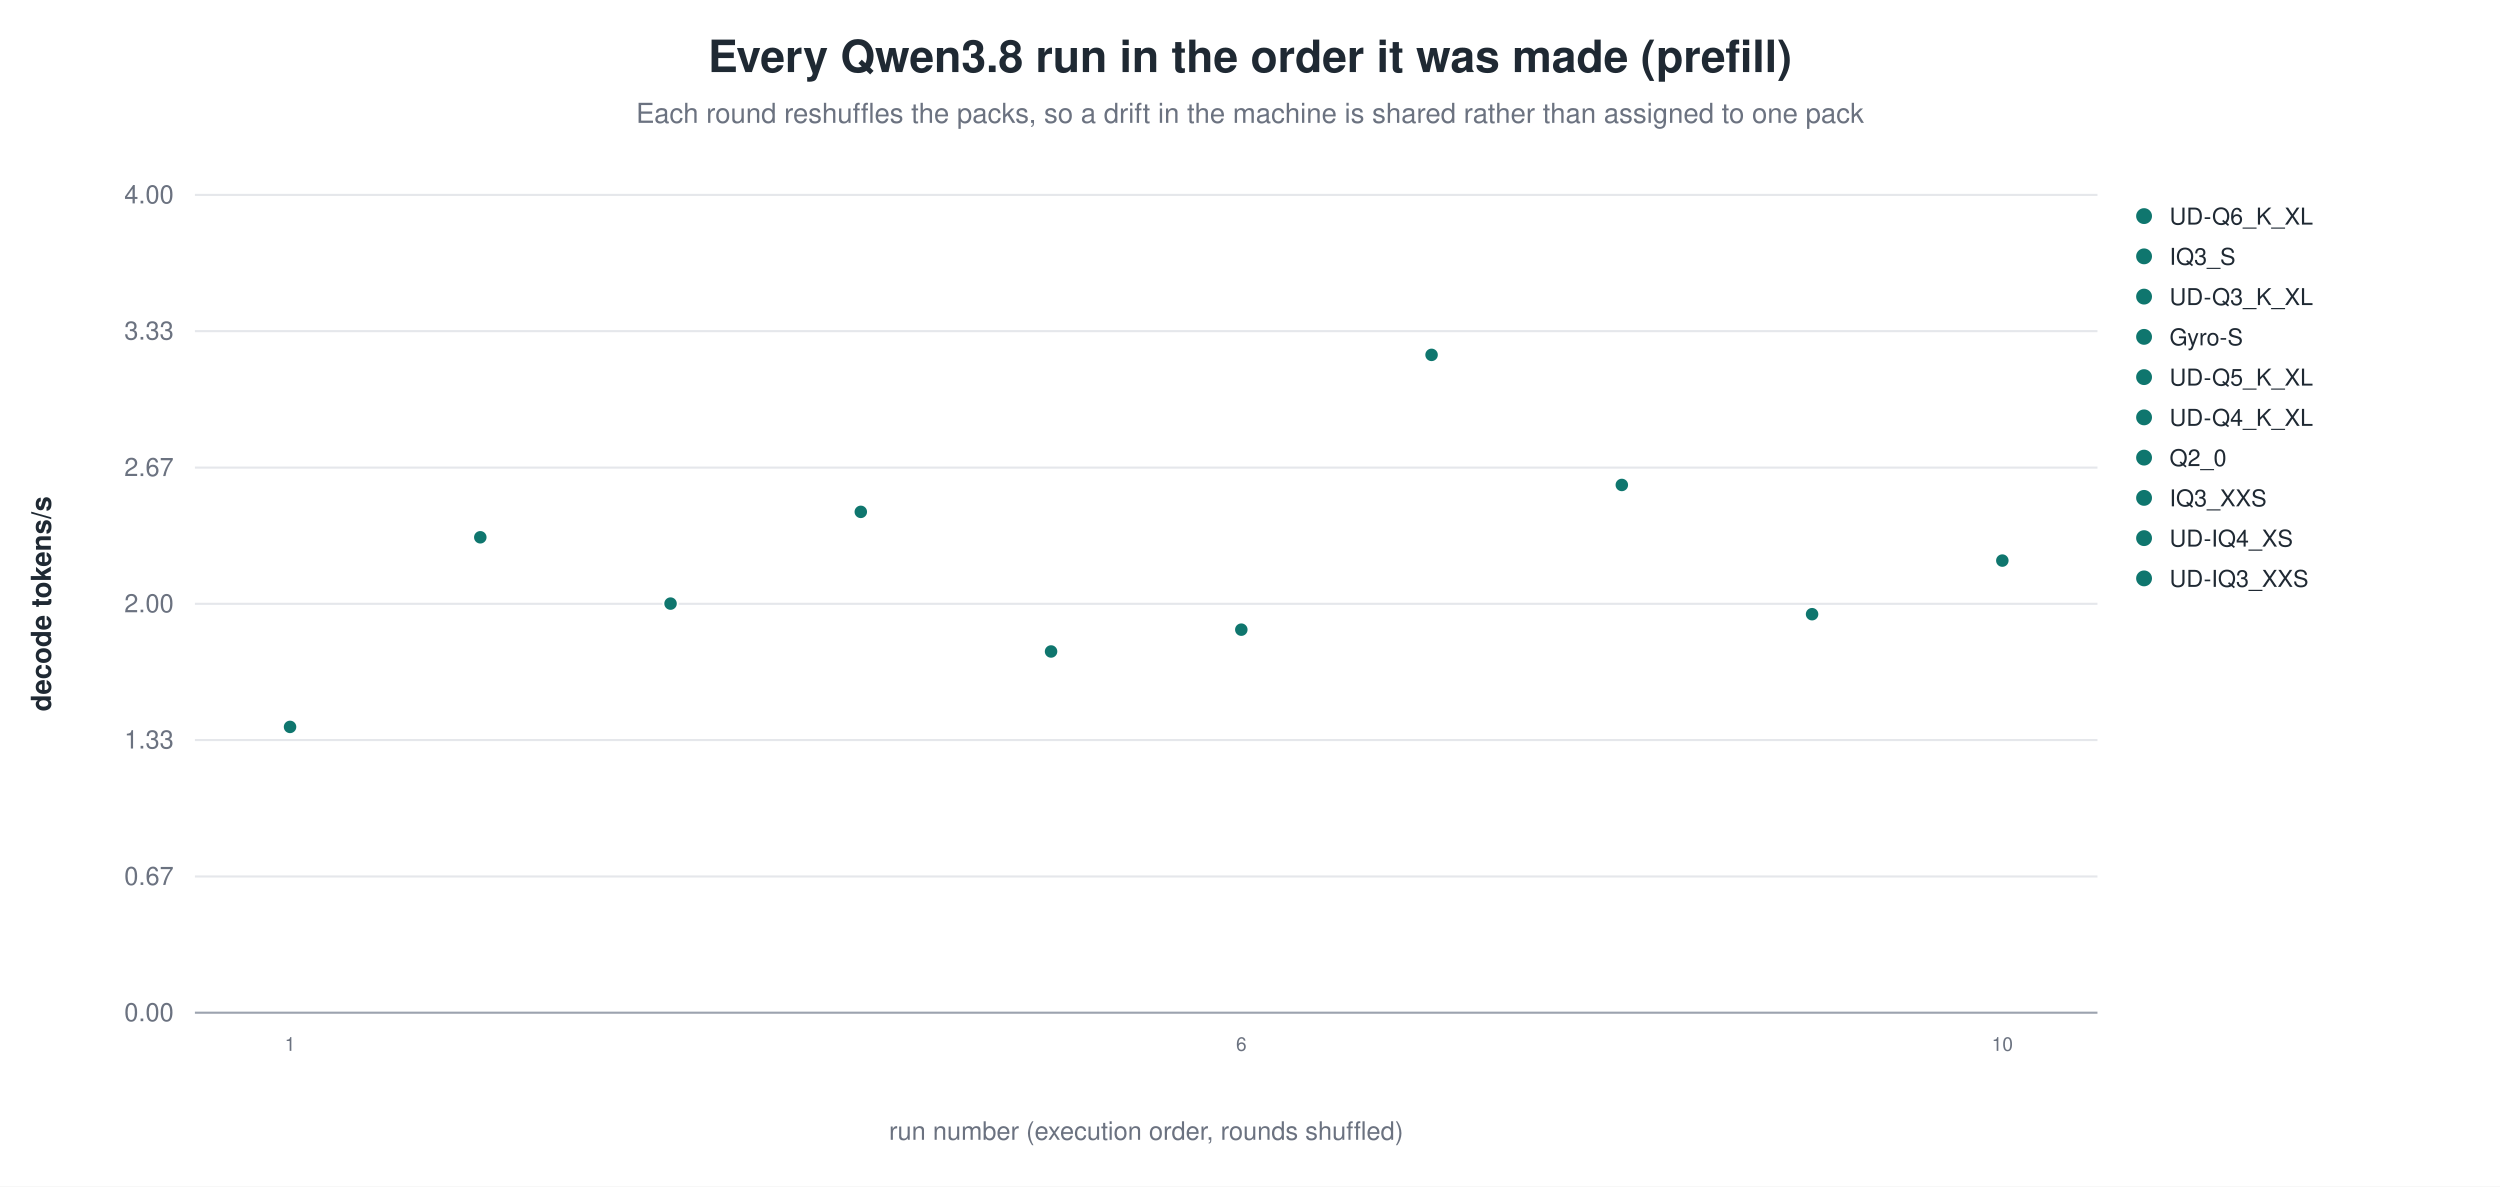
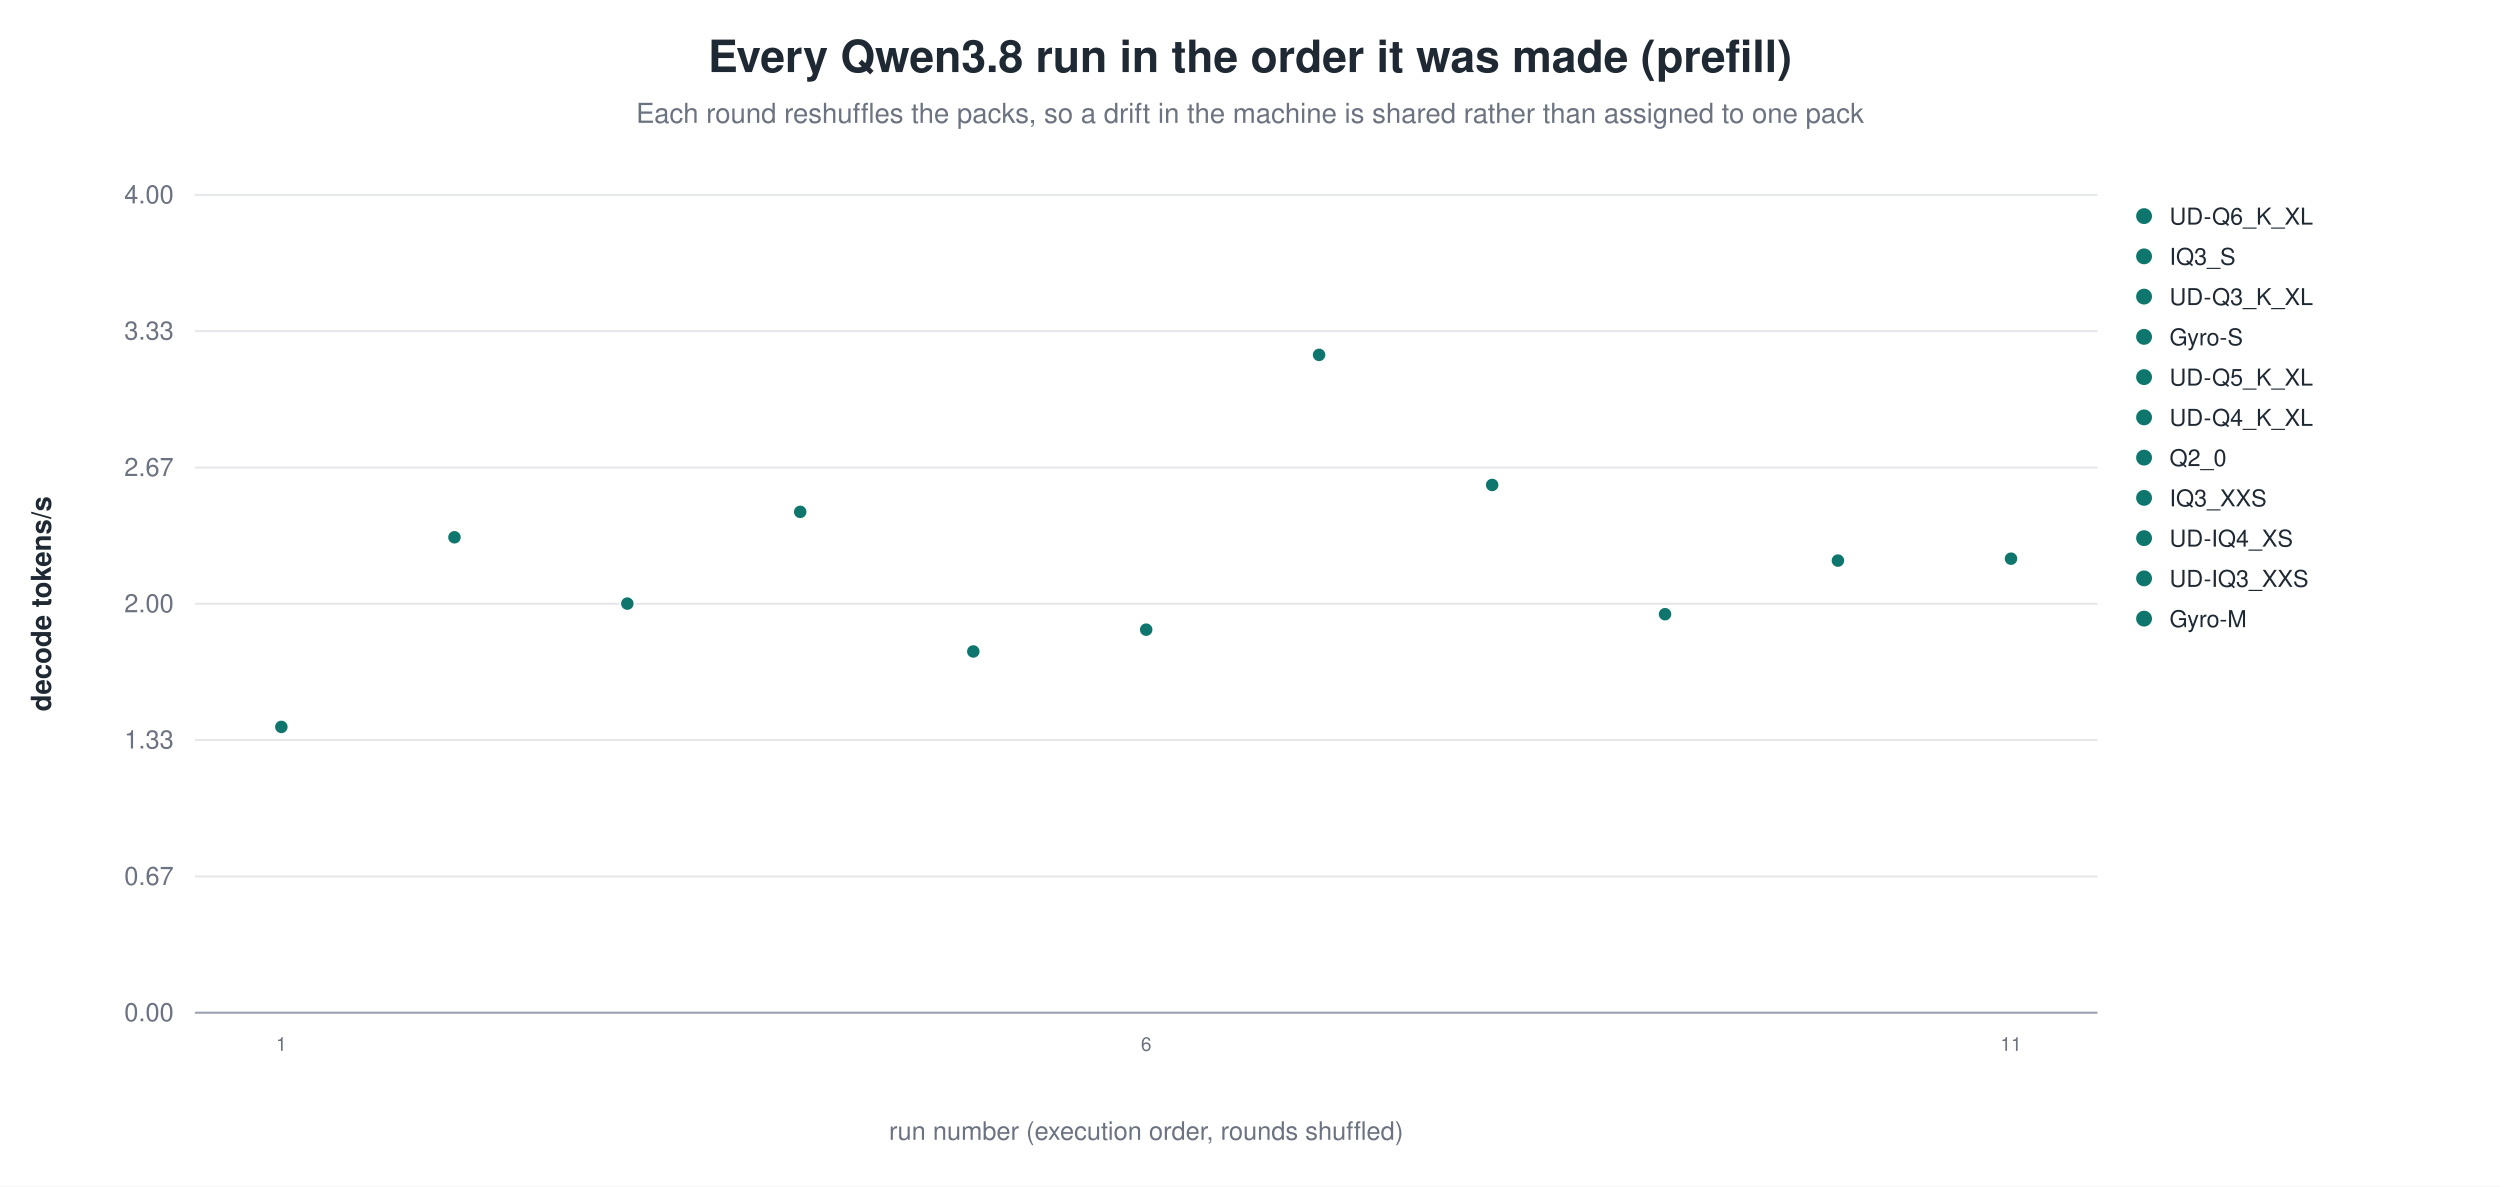
<svg xmlns="http://www.w3.org/2000/svg" width="1180" height="560" viewBox="0 0 1180 560" role="img" aria-label="Every Qwen3.8 run in the order it was made (prefill)">
  <rect width="1180" height="560" fill="white" />
  <text x="590.0" y="34" text-anchor="middle" font-family="Helvetica, Arial, sans-serif" font-size="21" font-weight="600" fill="#1f2933">Every Qwen3.8 run in the order it was made (prefill)</text>
  <text x="590.0" y="58" text-anchor="middle" font-family="Helvetica, Arial, sans-serif" font-size="13" fill="#6b7280">Each round reshuffles the packs, so a drift in the machine is shared rather than assigned to one pack</text>
  <line x1="92.0" y1="478.0" x2="990.0" y2="478.0" stroke="#9ca3af" stroke-width="1.0" />
  <text x="82.0" y="482.0" text-anchor="end" font-family="Helvetica, Arial, sans-serif" font-size="12" fill="#6b7280" font-weight="400">0.00</text>
  <line x1="92.0" y1="413.7" x2="990.0" y2="413.7" stroke="#e5e7eb" stroke-width="1.0" />
  <text x="82.0" y="417.7" text-anchor="end" font-family="Helvetica, Arial, sans-serif" font-size="12" fill="#6b7280" font-weight="400">0.67</text>
  <line x1="92.0" y1="349.3" x2="990.0" y2="349.3" stroke="#e5e7eb" stroke-width="1.0" />
  <text x="82.0" y="353.3" text-anchor="end" font-family="Helvetica, Arial, sans-serif" font-size="12" fill="#6b7280" font-weight="400">1.33</text>
  <line x1="92.0" y1="285.0" x2="990.0" y2="285.0" stroke="#e5e7eb" stroke-width="1.0" />
  <text x="82.0" y="289.0" text-anchor="end" font-family="Helvetica, Arial, sans-serif" font-size="12" fill="#6b7280" font-weight="400">2.00</text>
  <line x1="92.0" y1="220.7" x2="990.0" y2="220.7" stroke="#e5e7eb" stroke-width="1.0" />
  <text x="82.0" y="224.7" text-anchor="end" font-family="Helvetica, Arial, sans-serif" font-size="12" fill="#6b7280" font-weight="400">2.67</text>
  <line x1="92.0" y1="156.3" x2="990.0" y2="156.3" stroke="#e5e7eb" stroke-width="1.0" />
  <text x="82.0" y="160.3" text-anchor="end" font-family="Helvetica, Arial, sans-serif" font-size="12" fill="#6b7280" font-weight="400">3.33</text>
  <line x1="92.0" y1="92.0" x2="990.0" y2="92.0" stroke="#e5e7eb" stroke-width="1.0" />
  <text x="82.0" y="96.0" text-anchor="end" font-family="Helvetica, Arial, sans-serif" font-size="12" fill="#6b7280" font-weight="400">4.00</text>
  <text x="24.0" y="285.0" text-anchor="middle" font-family="Helvetica, Arial, sans-serif" font-size="13" fill="#1f2933" font-weight="600" transform="rotate(-90.0 24.0 285.0)">decode tokens/s</text>
-   <circle cx="136.9" cy="343.1" r="3.4" fill="#0f766e" stroke="white" stroke-width="0.9" opacity="1.00" />
-   <text x="136.9" y="496.0" text-anchor="middle" font-family="Helvetica, Arial, sans-serif" font-size="9" fill="#6b7280" font-weight="400">1</text>
-   <circle cx="226.7" cy="253.6" r="3.4" fill="#0f766e" stroke="white" stroke-width="0.9" opacity="1.00" />
-   <circle cx="316.5" cy="284.9" r="3.4" fill="#0f766e" stroke="white" stroke-width="0.9" opacity="1.00" />
-   <circle cx="406.3" cy="241.6" r="3.4" fill="#0f766e" stroke="white" stroke-width="0.9" opacity="1.00" />
-   <circle cx="496.1" cy="307.5" r="3.4" fill="#0f766e" stroke="white" stroke-width="0.9" opacity="1.00" />
-   <circle cx="585.9" cy="297.2" r="3.4" fill="#0f766e" stroke="white" stroke-width="0.9" opacity="1.00" />
-   <text x="585.9" y="496.0" text-anchor="middle" font-family="Helvetica, Arial, sans-serif" font-size="9" fill="#6b7280" font-weight="400">6</text>
-   <circle cx="675.7" cy="167.5" r="3.4" fill="#0f766e" stroke="white" stroke-width="0.9" opacity="1.00" />
-   <circle cx="765.5" cy="228.9" r="3.4" fill="#0f766e" stroke="white" stroke-width="0.9" opacity="1.00" />
-   <circle cx="855.3" cy="289.9" r="3.4" fill="#0f766e" stroke="white" stroke-width="0.9" opacity="1.00" />
-   <circle cx="945.1" cy="264.6" r="3.4" fill="#0f766e" stroke="white" stroke-width="0.9" opacity="1.00" />
-   <text x="945.1" y="496.0" text-anchor="middle" font-family="Helvetica, Arial, sans-serif" font-size="9" fill="#6b7280" font-weight="400">10</text>
+   <circle cx="132.8" cy="343.1" r="3.4" fill="#0f766e" stroke="white" stroke-width="0.9" opacity="1.00" />
+   <text x="132.8" y="496.0" text-anchor="middle" font-family="Helvetica, Arial, sans-serif" font-size="9" fill="#6b7280" font-weight="400">1</text>
+   <circle cx="214.5" cy="253.6" r="3.4" fill="#0f766e" stroke="white" stroke-width="0.9" opacity="1.00" />
+   <circle cx="296.1" cy="284.9" r="3.4" fill="#0f766e" stroke="white" stroke-width="0.9" opacity="1.00" />
+   <circle cx="377.7" cy="241.6" r="3.4" fill="#0f766e" stroke="white" stroke-width="0.9" opacity="1.00" />
+   <circle cx="459.4" cy="307.5" r="3.4" fill="#0f766e" stroke="white" stroke-width="0.9" opacity="1.00" />
+   <circle cx="541.0" cy="297.2" r="3.4" fill="#0f766e" stroke="white" stroke-width="0.9" opacity="1.00" />
+   <text x="541.0" y="496.0" text-anchor="middle" font-family="Helvetica, Arial, sans-serif" font-size="9" fill="#6b7280" font-weight="400">6</text>
+   <circle cx="622.6" cy="167.5" r="3.4" fill="#0f766e" stroke="white" stroke-width="0.9" opacity="1.00" />
+   <circle cx="704.3" cy="228.9" r="3.4" fill="#0f766e" stroke="white" stroke-width="0.9" opacity="1.00" />
+   <circle cx="785.9" cy="289.9" r="3.4" fill="#0f766e" stroke="white" stroke-width="0.9" opacity="1.00" />
+   <circle cx="867.5" cy="264.6" r="3.4" fill="#0f766e" stroke="white" stroke-width="0.9" opacity="1.00" />
+   <circle cx="949.2" cy="263.7" r="3.4" fill="#0f766e" stroke="white" stroke-width="0.9" opacity="1.00" />
+   <text x="949.2" y="496.0" text-anchor="middle" font-family="Helvetica, Arial, sans-serif" font-size="9" fill="#6b7280" font-weight="400">11</text>
  <circle cx="1012.0" cy="102.0" r="4.2" fill="#0f766e" stroke="white" stroke-width="0.9" opacity="1.00" />
  <text x="1024.0" y="106.0" text-anchor="start" font-family="Helvetica, Arial, sans-serif" font-size="11" fill="#1f2933" font-weight="400">UD-Q6_K_XL</text>
  <circle cx="1012.0" cy="121.0" r="4.2" fill="#0f766e" stroke="white" stroke-width="0.9" opacity="1.00" />
  <text x="1024.0" y="125.0" text-anchor="start" font-family="Helvetica, Arial, sans-serif" font-size="11" fill="#1f2933" font-weight="400">IQ3_S</text>
  <circle cx="1012.0" cy="140.0" r="4.2" fill="#0f766e" stroke="white" stroke-width="0.9" opacity="1.00" />
  <text x="1024.0" y="144.0" text-anchor="start" font-family="Helvetica, Arial, sans-serif" font-size="11" fill="#1f2933" font-weight="400">UD-Q3_K_XL</text>
  <circle cx="1012.0" cy="159.0" r="4.2" fill="#0f766e" stroke="white" stroke-width="0.9" opacity="1.00" />
  <text x="1024.0" y="163.0" text-anchor="start" font-family="Helvetica, Arial, sans-serif" font-size="11" fill="#1f2933" font-weight="400">Gyro-S</text>
  <circle cx="1012.0" cy="178.0" r="4.2" fill="#0f766e" stroke="white" stroke-width="0.9" opacity="1.00" />
  <text x="1024.0" y="182.0" text-anchor="start" font-family="Helvetica, Arial, sans-serif" font-size="11" fill="#1f2933" font-weight="400">UD-Q5_K_XL</text>
  <circle cx="1012.0" cy="197.0" r="4.2" fill="#0f766e" stroke="white" stroke-width="0.9" opacity="1.00" />
  <text x="1024.0" y="201.0" text-anchor="start" font-family="Helvetica, Arial, sans-serif" font-size="11" fill="#1f2933" font-weight="400">UD-Q4_K_XL</text>
  <circle cx="1012.0" cy="216.0" r="4.2" fill="#0f766e" stroke="white" stroke-width="0.9" opacity="1.00" />
  <text x="1024.0" y="220.0" text-anchor="start" font-family="Helvetica, Arial, sans-serif" font-size="11" fill="#1f2933" font-weight="400">Q2_0</text>
  <circle cx="1012.0" cy="235.0" r="4.2" fill="#0f766e" stroke="white" stroke-width="0.9" opacity="1.00" />
  <text x="1024.0" y="239.0" text-anchor="start" font-family="Helvetica, Arial, sans-serif" font-size="11" fill="#1f2933" font-weight="400">IQ3_XXS</text>
  <circle cx="1012.0" cy="254.0" r="4.2" fill="#0f766e" stroke="white" stroke-width="0.9" opacity="1.00" />
  <text x="1024.0" y="258.0" text-anchor="start" font-family="Helvetica, Arial, sans-serif" font-size="11" fill="#1f2933" font-weight="400">UD-IQ4_XS</text>
  <circle cx="1012.0" cy="273.0" r="4.2" fill="#0f766e" stroke="white" stroke-width="0.9" opacity="1.00" />
  <text x="1024.0" y="277.0" text-anchor="start" font-family="Helvetica, Arial, sans-serif" font-size="11" fill="#1f2933" font-weight="400">UD-IQ3_XXS</text>
+   <circle cx="1012.0" cy="292.0" r="4.2" fill="#0f766e" stroke="white" stroke-width="0.9" opacity="1.00" />
+   <text x="1024.0" y="296.0" text-anchor="start" font-family="Helvetica, Arial, sans-serif" font-size="11" fill="#1f2933" font-weight="400">Gyro-M</text>
  <text x="541.0" y="538.0" text-anchor="middle" font-family="Helvetica, Arial, sans-serif" font-size="12" fill="#6b7280" font-weight="400">run number (execution order, rounds shuffled)</text>
</svg>
